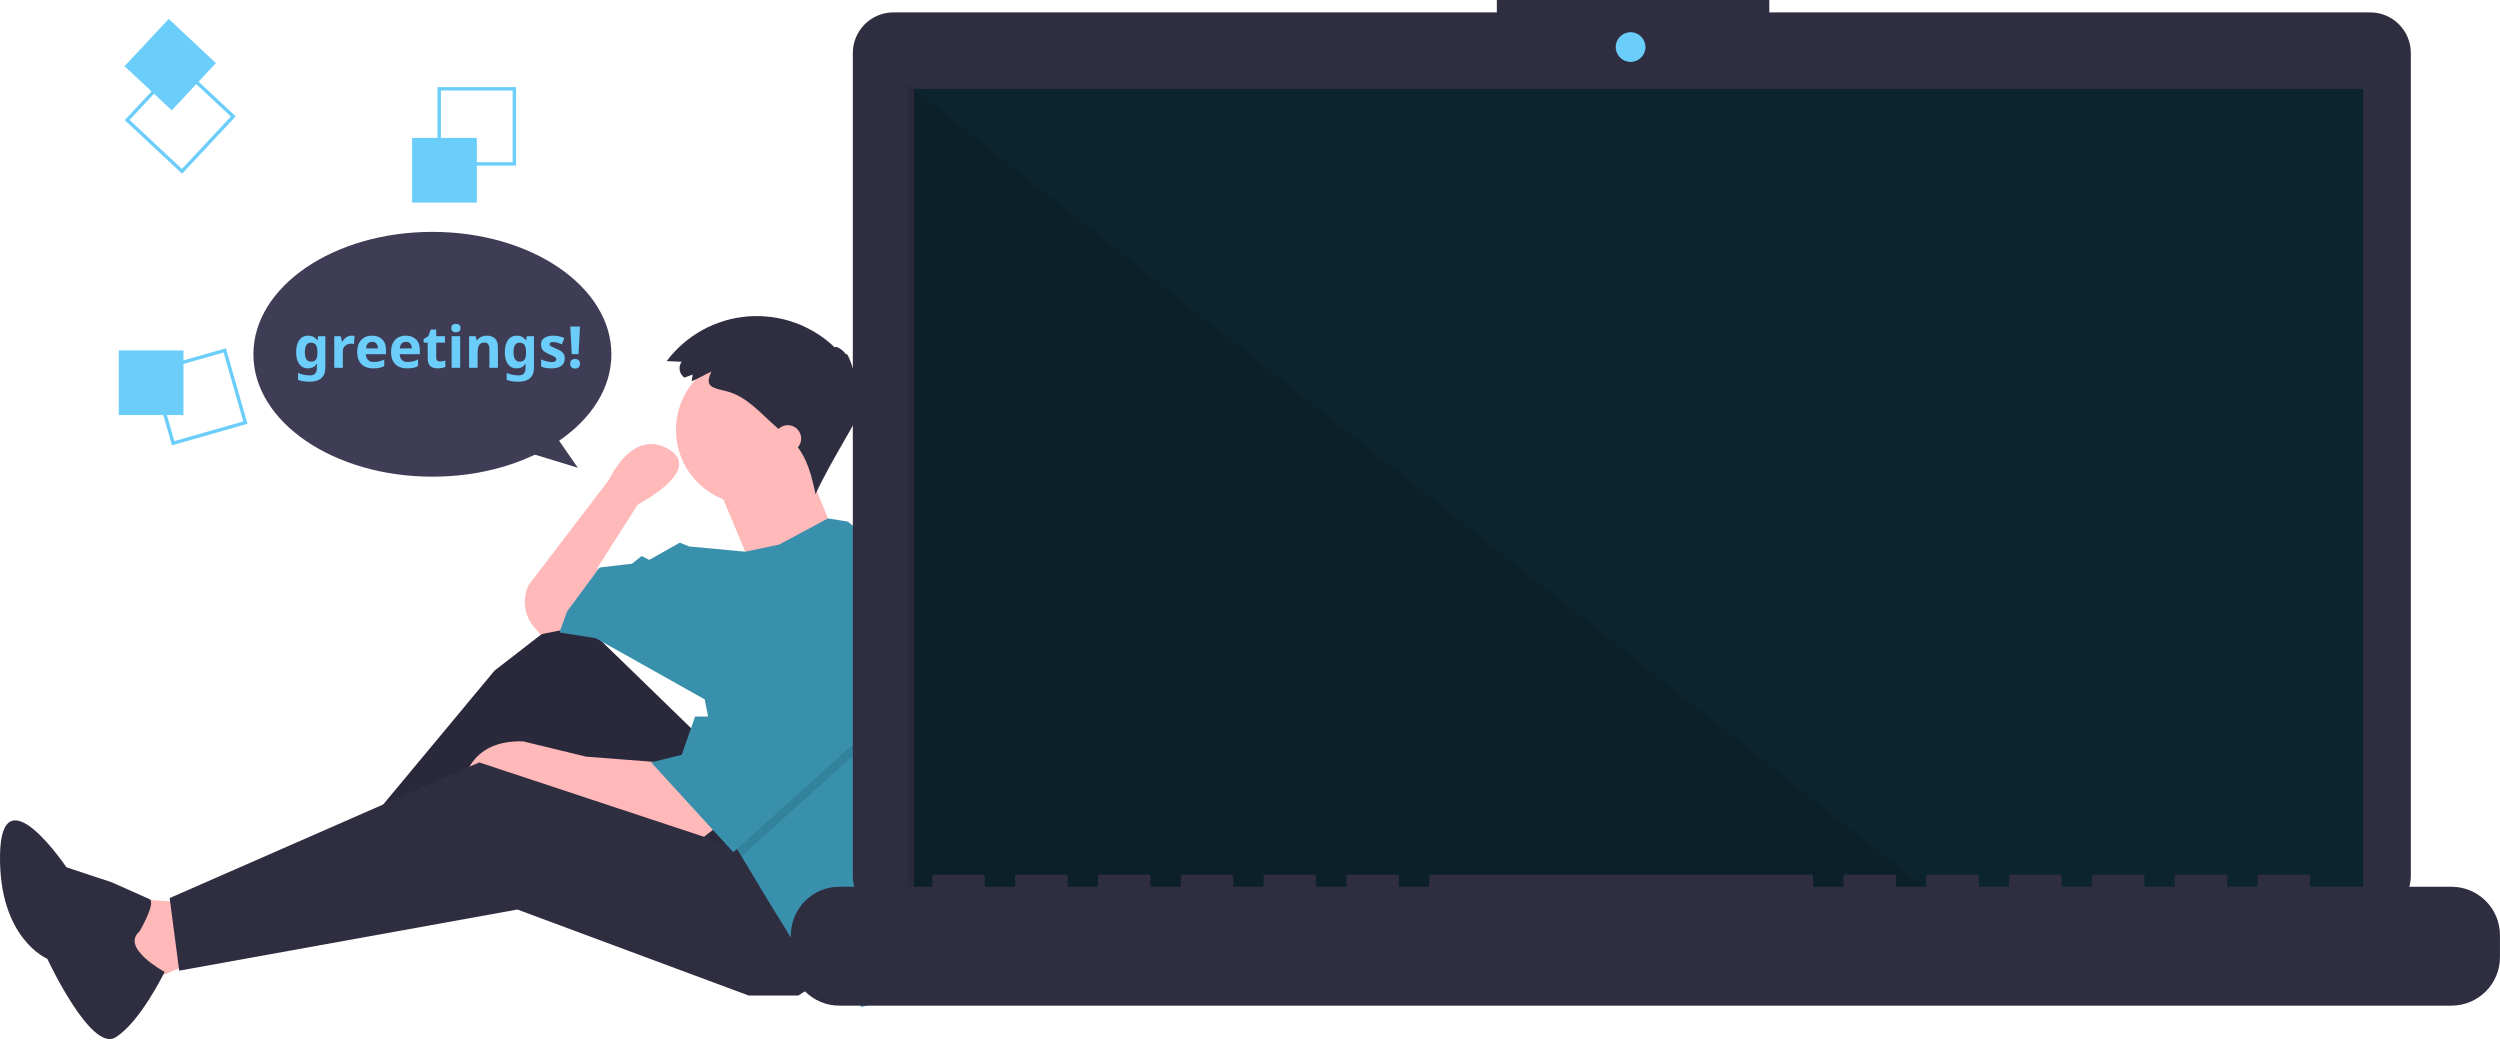
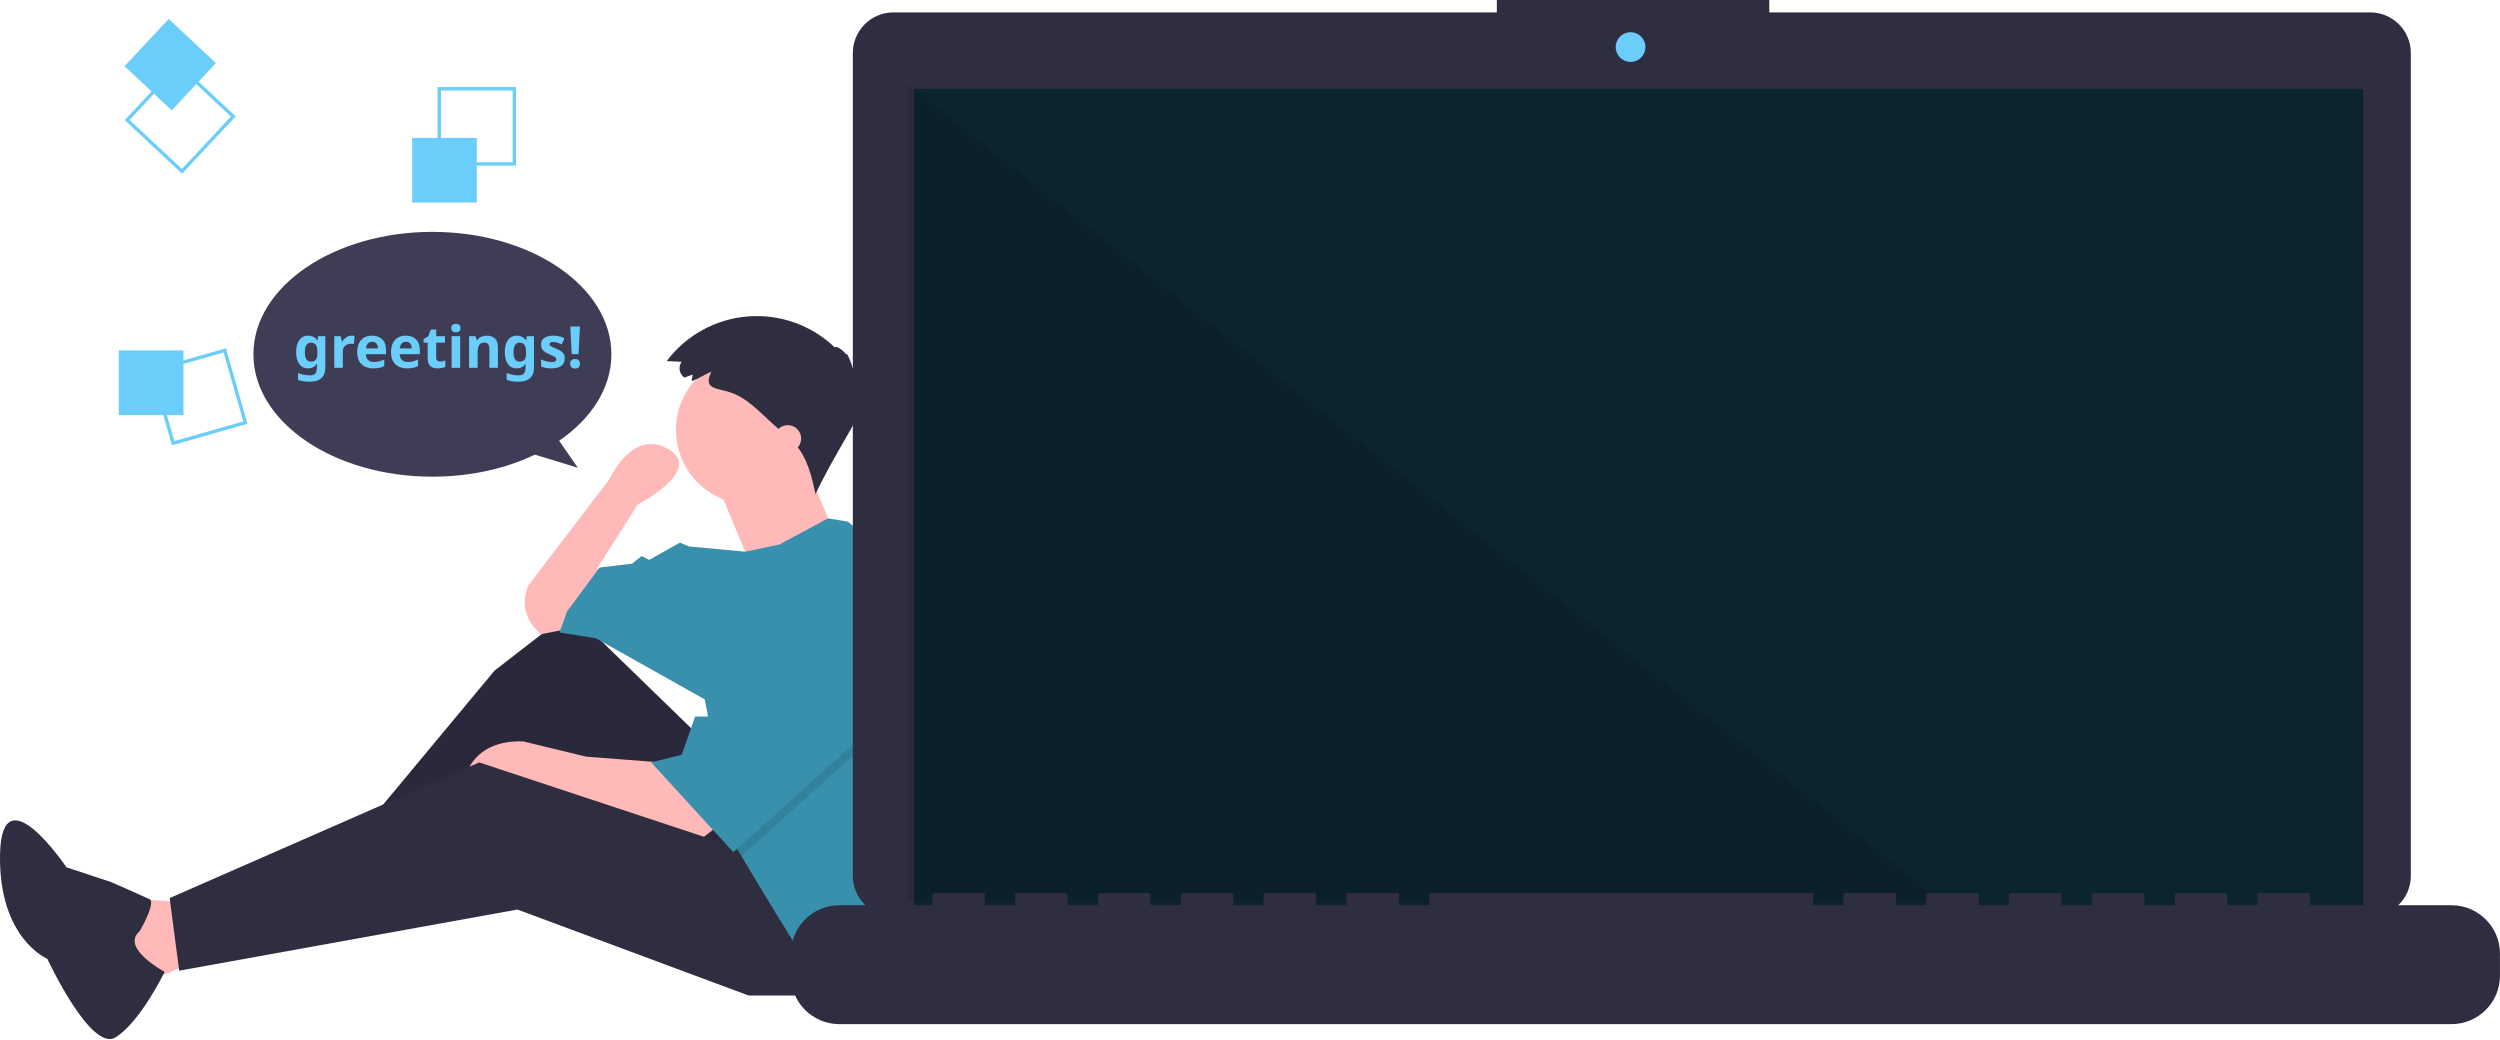
<svg xmlns="http://www.w3.org/2000/svg" width="1082.439" height="449.881">
  <g>
-     <rect x="-1" y="-1" width="1084.439" height="451.881" id="canvas_background" fill="none" />
+     <rect fill="none" id="canvas_background" height="451.881" width="1084.439" y="-1" x="-1" />
  </g>
  <g>
-     <polygon points="77.591 390.495 52.772 388.84 61.045 426.069 89.173 414.487 77.591 390.495" fill="#ffb9b9" id="svg_1" />
-     <polygon points="305.1 321.001 247.189 264.744 214.096 290.391 148.739 368.985 156.185 380.567 235.606 326.792 289.381 397.113 340.674 371.467 305.1 321.001" fill="#2f2e41" id="svg_2" />
-     <polygon points="305.1 321.001 247.189 264.744 214.096 290.391 148.739 368.985 156.185 380.567 235.606 326.792 289.381 397.113 340.674 371.467 305.1 321.001" opacity="0.1" id="svg_3" />
-     <path d="m310.064,358.23l-7.446,5.791l-60.393,-20.683l-14.064,-5.791l-28.128,5.791s0,-23.165 26.474,-22.337l27.301,6.618l32.265,2.482l23.992,28.128z" fill="#ffb9b9" id="svg_4" />
-     <polygon points="363.839 419.451 345.638 431.033 324.128 431.033 224.024 393.804 77.591 420.278 73.454 388.84 207.478 330.102 324.956 368.985 363.839 419.451" fill="#2f2e41" id="svg_5" />
-     <path d="m246.361,272.19l-12.41,2.482l-2.704,-3.155a16.717,16.717 0 0 1 -2.26,-18.355l0,0l34.747,-45.502s9.928,-22.337 25.646,-13.237s-13.237,23.992 -13.237,23.992l-17.373,27.301l1.655,14.064l-14.064,12.41z" fill="#ffb9b9" id="svg_6" />
-     <circle cx="324.956" cy="186.15" r="32.265" fill="#ffb9b9" id="svg_7" />
-     <path d="m310.478,209.728l14.892,35.574l35.574,-14.892s-11.582,-28.128 -11.582,-28.956s-38.883,8.273 -38.883,8.273z" fill="#ffb9b9" id="svg_8" />
-     <path d="m408.439,314.97a185.383,185.383 0 0 1 -9.092,57.341l-2.416,7.429l-11.582,52.948l-12.41,3.309l-9.1,-11.582l-18.201,-13.237l-13.237,-21.51l-11.351,-18.912l-3.541,-5.907l-12.41,-62.048l-47.156,-26.474l-15.719,-2.482l3.309,-9.1l14.064,-19.028l14.064,-1.655l4.137,-3.309l3.309,1.655l13.237,-7.446l4.137,1.655l24.19,2.25l14.693,-3.078l21.129,-11.342l8.654,1.415l29.783,24.819a185.22,185.22 0 0 1 11.508,64.29z" fill="#3990ad" id="svg_9" />
-     <path d="m60.39,403.305s7.41,-12.559 4.28,-14.025s-16.422,-7.311 -16.422,-7.311l-19.492,-6.46s-28.126,-41.801 -28.743,-5.45s20.479,45.089 20.479,45.089s18.816,40.493 29.474,34.036s21.323,-28.376 21.323,-28.376s-19.22,-10.332 -10.899,-17.502z" fill="#2f2e41" id="svg_10" />
-     <polygon points="399.413 307.764 367.975 328.447 321.051 370.755 317.51 364.848 307.582 315.21 310.064 315.21 335.711 268.054 399.413 307.764" opacity="0.1" id="svg_11" />
-     <polygon points="335.711 263.09 310.064 310.246 300.964 310.246 295.173 326.792 281.936 330.102 317.51 368.985 367.975 323.483 399.413 302.8 335.711 263.09" fill="#3990ad" id="svg_12" />
-     <path d="m299.86,162.16l-3.496,1.345a4.88,4.88 0 0 1 -1.248,-6.86l-6.46,-0.302a48.782,48.782 0 0 1 72.825,-5.87c0.294,-1.013 3.5,0.958 4.809,2.956c0.44,-1.648 3.446,6.32 4.509,11.952c0.492,-1.875 2.385,1.152 0.727,4.057c1.051,-0.154 1.525,2.535 0.712,4.032c1.149,-0.54 0.956,2.669 -0.291,4.813c1.64,-0.146 -12.935,22.476 -18.837,35.696c-1.714,-7.873 -3.64,-16.164 -9.166,-22.029c-0.939,-0.997 -1.968,-1.905 -2.994,-2.811l-5.554,-4.902c-6.458,-5.7 -12.332,-12.736 -20.935,-14.866c-5.912,-1.464 -9.651,-1.795 -6.429,-8.457c-2.911,1.215 -5.629,3.021 -8.566,4.15c0.039,-0.931 0.45,-1.973 0.393,-2.904z" fill="#2f2e41" id="svg_13" />
-     <circle cx="341.088" cy="189.873" r="5.791" fill="#ffb9b9" id="svg_14" />
-     <rect x="178.439" y="59.71" width="28" height="28" fill="#6bcdfa" id="svg_15" />
-     <path d="m223.439,71.71l-34,0l0,-34l34,0l0,34zm-32.522,-1.478l31.043,0l0,-31.043l-31.043,0l0,31.043z" fill="#6bcdfa" id="svg_16" />
-     <rect x="512.796" y="313.38" width="28" height="28" transform="rotate(74.06317 526.796,327.3802) " fill="#6bcdfa" id="svg_17" />
-     <path d="m74.463,192.817l-9.336,-32.693l32.693,-9.336l9.336,32.693l-32.693,9.336zm-7.508,-31.678l8.524,29.85l29.85,-8.524l-8.524,-29.85l-29.85,8.524z" fill="#6bcdfa" id="svg_18" />
-     <rect x="467.533" y="343.024" width="28" height="28" transform="rotate(133.0628 349.0467,103.9752) " fill="#6bcdfa" id="svg_19" />
-     <path d="m54.001,52.004l23.215,-24.841l24.841,23.215l-23.215,24.841l-24.841,-23.215zm23.286,-22.751l-21.196,22.681l22.681,21.196l21.196,-22.681l-22.681,-21.196z" fill="#6bcdfa" id="svg_20" />
-     <path d="m1026.232,5.362l-260.17,0l0,-5.362l-117.971,0l0,5.362l-261.242,0a17.599,17.599 0 0 0 -17.599,17.599l0,356.252a17.599,17.599 0 0 0 17.599,17.599l639.383,0a17.599,17.599 0 0 0 17.599,-17.599l0,-356.252a17.599,17.599 0 0 0 -17.599,-17.599z" fill="#2f2e41" id="svg_21" />
-     <rect x="395.845" y="38.464" width="627.391" height="353.913" fill="#0c242d" id="svg_22" />
-     <circle cx="706.004" cy="20.377" r="6.435" fill="#6bcdfa" id="svg_23" />
-     <polygon points="840.813 390.377 392.845 390.377 392.845 36.464 840.813 390.377" opacity="0.1" id="svg_24" />
-     <path d="m1061.446,383.942l-61.229,0l0,-4.412a0.875,0.875 0 0 0 -0.875,-0.875l-20.993,0a0.875,0.875 0 0 0 -0.875,0.875l0,4.412l-13.121,0l0,-4.412a0.875,0.875 0 0 0 -0.875,-0.875l-20.993,0a0.875,0.875 0 0 0 -0.875,0.875l0,4.412l-13.121,0l0,-4.412a0.875,0.875 0 0 0 -0.875,-0.875l-20.993,0a0.875,0.875 0 0 0 -0.875,0.875l0,4.412l-13.121,0l0,-4.412a0.875,0.875 0 0 0 -0.875,-0.875l-20.993,0a0.875,0.875 0 0 0 -0.875,0.875l0,4.412l-13.121,0l0,-4.412a0.875,0.875 0 0 0 -0.875,-0.875l-20.993,0a0.875,0.875 0 0 0 -0.875,0.875l0,4.412l-13.121,0l0,-4.412a0.875,0.875 0 0 0 -0.875,-0.875l-20.993,0a0.875,0.875 0 0 0 -0.875,0.875l0,4.412l-13.121,0l0,-4.412a0.875,0.875 0 0 0 -0.875,-0.875l-164.444,0a0.875,0.875 0 0 0 -0.875,0.875l0,4.412l-13.121,0l0,-4.412a0.875,0.875 0 0 0 -0.875,-0.875l-20.993,0a0.875,0.875 0 0 0 -0.875,0.875l0,4.412l-13.121,0l0,-4.412a0.875,0.875 0 0 0 -0.875,-0.875l-20.993,0a0.875,0.875 0 0 0 -0.875,0.875l0,4.412l-13.121,0l0,-4.412a0.875,0.875 0 0 0 -0.875,-0.875l-20.993,0a0.875,0.875 0 0 0 -0.875,0.875l0,4.412l-13.121,0l0,-4.412a0.875,0.875 0 0 0 -0.875,-0.875l-20.993,0a0.875,0.875 0 0 0 -0.875,0.875l0,4.412l-13.121,0l0,-4.412a0.875,0.875 0 0 0 -0.875,-0.875l-20.993,0a0.875,0.875 0 0 0 -0.875,0.875l0,4.412l-13.121,0l0,-4.412a0.875,0.875 0 0 0 -0.875,-0.875l-20.993,0a0.875,0.875 0 0 0 -0.875,0.875l0,4.412l-40.236,0a20.993,20.993 0 0 0 -20.993,20.993l0,9.492a20.993,20.993 0 0 0 20.993,20.993l698.014,0a20.993,20.993 0 0 0 20.993,-20.993l0,-9.492a20.993,20.993 0 0 0 -20.993,-20.993z" fill="#2f2e41" id="svg_35" />
-     <rect x="51.439" y="151.71" width="28" height="28" fill="#6bcdfa" id="svg_36" />
-     <ellipse fill="#3f3d56" stroke-width="null" cx="187.22" cy="153.394" id="svg_41" rx="77.5" ry="53" stroke="null" />
-     <path fill="#3f3d56" stroke-width="null" d="m196.701,194.537l0,-49l62,49l-62,0z" id="svg_43" transform="rotate(17 227.7009,170.0368) " />
-     <text font-weight="bold" fill="#6bcdfa" stroke-width="0" stroke-opacity="null" x="126.946" y="158.615" id="svg_45" font-size="24" font-family="sans-serif" text-anchor="start" xml:space="preserve" font-style="normal" transform="matrix(1.03278 0 0 1.04334 -3.99949 -6.23317)" stroke="null">greetings!</text>
+     <polygon id="svg_1" fill="#ffb9b9" points="77.591 390.495 52.772 388.84 61.045 426.069 89.173 414.487 77.591 390.495" />
+     <polygon id="svg_2" fill="#2f2e41" points="305.1 321.001 247.189 264.744 214.096 290.391 148.739 368.985 156.185 380.567 235.606 326.792 289.381 397.113 340.674 371.467 305.1 321.001" />
+     <polygon id="svg_3" opacity="0.1" points="305.1 321.001 247.189 264.744 214.096 290.391 148.739 368.985 156.185 380.567 235.606 326.792 289.381 397.113 340.674 371.467 305.1 321.001" />
+     <path id="svg_4" fill="#ffb9b9" d="m310.064,358.23l-7.446,5.791l-60.393,-20.683l-14.064,-5.791l-28.128,5.791s0,-23.165 26.474,-22.337l27.301,6.618l32.265,2.482l23.992,28.128z" />
+     <polygon id="svg_5" fill="#2f2e41" points="363.839 419.451 345.638 431.033 324.128 431.033 224.024 393.804 77.591 420.278 73.454 388.84 207.478 330.102 324.956 368.985 363.839 419.451" />
+     <path id="svg_6" fill="#ffb9b9" d="m246.361,272.19l-12.41,2.482l-2.704,-3.155a16.717,16.717 0 0 1 -2.26,-18.355l0,0l34.747,-45.502s9.928,-22.337 25.646,-13.237s-13.237,23.992 -13.237,23.992l-17.373,27.301l1.655,14.064l-14.064,12.41z" />
+     <circle id="svg_7" fill="#ffb9b9" r="32.265" cy="186.15" cx="324.956" />
+     <path id="svg_8" fill="#ffb9b9" d="m310.478,209.728l14.892,35.574l35.574,-14.892s-11.582,-28.128 -11.582,-28.956s-38.883,8.273 -38.883,8.273z" />
+     <path id="svg_9" fill="#3990ad" d="m408.439,314.97a185.383,185.383 0 0 1 -9.092,57.341l-2.416,7.429l-11.582,52.948l-12.41,3.309l-9.1,-11.582l-18.201,-13.237l-13.237,-21.51l-11.351,-18.912l-3.541,-5.907l-12.41,-62.048l-47.156,-26.474l-15.719,-2.482l3.309,-9.1l14.064,-19.028l14.064,-1.655l4.137,-3.309l3.309,1.655l13.237,-7.446l4.137,1.655l24.19,2.25l14.693,-3.078l21.129,-11.342l8.654,1.415l29.783,24.819a185.22,185.22 0 0 1 11.508,64.29z" />
+     <path id="svg_10" fill="#2f2e41" d="m60.39,403.305s7.41,-12.559 4.28,-14.025s-16.422,-7.311 -16.422,-7.311l-19.492,-6.46s-28.126,-41.801 -28.743,-5.45s20.479,45.089 20.479,45.089s18.816,40.493 29.474,34.036s21.323,-28.376 21.323,-28.376s-19.22,-10.332 -10.899,-17.502z" />
+     <polygon id="svg_11" opacity="0.1" points="399.413 307.764 367.975 328.447 321.051 370.755 317.51 364.848 307.582 315.21 310.064 315.21 335.711 268.054 399.413 307.764" />
+     <polygon id="svg_12" fill="#3990ad" points="335.711 263.09 310.064 310.246 300.964 310.246 295.173 326.792 281.936 330.102 317.51 368.985 367.975 323.483 399.413 302.8 335.711 263.09" />
+     <path id="svg_13" fill="#2f2e41" d="m299.86,162.16l-3.496,1.345a4.88,4.88 0 0 1 -1.248,-6.86l-6.46,-0.302a48.782,48.782 0 0 1 72.825,-5.87c0.294,-1.013 3.5,0.958 4.809,2.956c0.44,-1.648 3.446,6.32 4.509,11.952c0.492,-1.875 2.385,1.152 0.727,4.057c1.051,-0.154 1.525,2.535 0.712,4.032c1.149,-0.54 0.956,2.669 -0.291,4.813c1.64,-0.146 -12.935,22.476 -18.837,35.696c-1.714,-7.873 -3.64,-16.164 -9.166,-22.029c-0.939,-0.997 -1.968,-1.905 -2.994,-2.811l-5.554,-4.902c-6.458,-5.7 -12.332,-12.736 -20.935,-14.866c-5.912,-1.464 -9.651,-1.795 -6.429,-8.457c-2.911,1.215 -5.629,3.021 -8.566,4.15c0.039,-0.931 0.45,-1.973 0.393,-2.904z" />
+     <circle id="svg_14" fill="#ffb9b9" r="5.791" cy="189.873" cx="341.088" />
+     <rect id="svg_15" fill="#6bcdfa" height="28" width="28" y="59.71" x="178.439" />
+     <path id="svg_16" fill="#6bcdfa" d="m223.439,71.71l-34,0l0,-34l34,0l0,34zm-32.522,-1.478l31.043,0l0,-31.043l-31.043,0l0,31.043z" />
+     <rect id="svg_17" fill="#6bcdfa" transform="rotate(74.06317 526.796,327.3802) " height="28" width="28" y="313.38" x="512.796" />
+     <path id="svg_18" fill="#6bcdfa" d="m74.463,192.817l-9.336,-32.693l32.693,-9.336l9.336,32.693l-32.693,9.336zm-7.508,-31.678l8.524,29.85l29.85,-8.524l-8.524,-29.85l-29.85,8.524z" />
+     <rect id="svg_19" fill="#6bcdfa" transform="rotate(133.0628 349.0467,103.9752) " height="28" width="28" y="343.024" x="467.533" />
+     <path id="svg_20" fill="#6bcdfa" d="m54.001,52.004l23.215,-24.841l24.841,23.215l-23.215,24.841l-24.841,-23.215zm23.286,-22.751l-21.196,22.681l22.681,21.196l21.196,-22.681l-22.681,-21.196z" />
+     <path id="svg_21" fill="#2f2e41" d="m1026.232,5.362l-260.17,0l0,-5.362l-117.971,0l0,5.362l-261.242,0a17.599,17.599 0 0 0 -17.599,17.599l0,356.252a17.599,17.599 0 0 0 17.599,17.599l639.383,0a17.599,17.599 0 0 0 17.599,-17.599l0,-356.252a17.599,17.599 0 0 0 -17.599,-17.599z" />
+     <rect id="svg_22" fill="#0c242d" height="353.913" width="627.391" y="38.464" x="395.845" />
+     <circle id="svg_23" fill="#6bcdfa" r="6.435" cy="20.377" cx="706.004" />
+     <polygon id="svg_24" opacity="0.1" points="840.813 390.377 392.845 390.377 392.845 36.464 840.813 390.377" />
+     <path id="svg_35" fill="#2f2e41" d="m1061.446,391.942l-61.229,0l0,-4.412a0.875,0.875 0 0 0 -0.875,-0.875l-20.993,0a0.875,0.875 0 0 0 -0.875,0.875l0,4.412l-13.121,0l0,-4.412a0.875,0.875 0 0 0 -0.875,-0.875l-20.993,0a0.875,0.875 0 0 0 -0.875,0.875l0,4.412l-13.121,0l0,-4.412a0.875,0.875 0 0 0 -0.875,-0.875l-20.993,0a0.875,0.875 0 0 0 -0.875,0.875l0,4.412l-13.121,0l0,-4.412a0.875,0.875 0 0 0 -0.875,-0.875l-20.993,0a0.875,0.875 0 0 0 -0.875,0.875l0,4.412l-13.121,0l0,-4.412a0.875,0.875 0 0 0 -0.875,-0.875l-20.993,0a0.875,0.875 0 0 0 -0.875,0.875l0,4.412l-13.121,0l0,-4.412a0.875,0.875 0 0 0 -0.875,-0.875l-20.993,0a0.875,0.875 0 0 0 -0.875,0.875l0,4.412l-13.121,0l0,-4.412a0.875,0.875 0 0 0 -0.875,-0.875l-164.444,0a0.875,0.875 0 0 0 -0.875,0.875l0,4.412l-13.121,0l0,-4.412a0.875,0.875 0 0 0 -0.875,-0.875l-20.993,0a0.875,0.875 0 0 0 -0.875,0.875l0,4.412l-13.121,0l0,-4.412a0.875,0.875 0 0 0 -0.875,-0.875l-20.993,0a0.875,0.875 0 0 0 -0.875,0.875l0,4.412l-13.121,0l0,-4.412a0.875,0.875 0 0 0 -0.875,-0.875l-20.993,0a0.875,0.875 0 0 0 -0.875,0.875l0,4.412l-13.121,0l0,-4.412a0.875,0.875 0 0 0 -0.875,-0.875l-20.993,0a0.875,0.875 0 0 0 -0.875,0.875l0,4.412l-13.121,0l0,-4.412a0.875,0.875 0 0 0 -0.875,-0.875l-20.993,0a0.875,0.875 0 0 0 -0.875,0.875l0,4.412l-13.121,0l0,-4.412a0.875,0.875 0 0 0 -0.875,-0.875l-20.993,0a0.875,0.875 0 0 0 -0.875,0.875l0,4.412l-40.236,0a20.993,20.993 0 0 0 -20.993,20.993l0,9.492a20.993,20.993 0 0 0 20.993,20.993l698.014,0a20.993,20.993 0 0 0 20.993,-20.993l0,-9.492a20.993,20.993 0 0 0 -20.993,-20.993z" />
+     <rect id="svg_36" fill="#6bcdfa" height="28" width="28" y="151.71" x="51.439" />
+     <ellipse stroke="null" ry="53" rx="77.5" id="svg_41" cy="153.394" cx="187.22" stroke-width="null" fill="#3f3d56" />
+     <path transform="rotate(17 227.7009,170.0368) " id="svg_43" d="m196.701,194.537l0,-49l62,49l-62,0z" stroke-width="null" fill="#3f3d56" />
+     <text stroke="null" transform="matrix(1.03278 0 0 1.04334 -3.99949 -6.23317)" font-style="normal" xml:space="preserve" text-anchor="start" font-family="sans-serif" font-size="24" id="svg_45" y="158.615" x="126.946" stroke-opacity="null" stroke-width="0" fill="#6bcdfa" font-weight="bold">greetings!</text>
  </g>
</svg>
